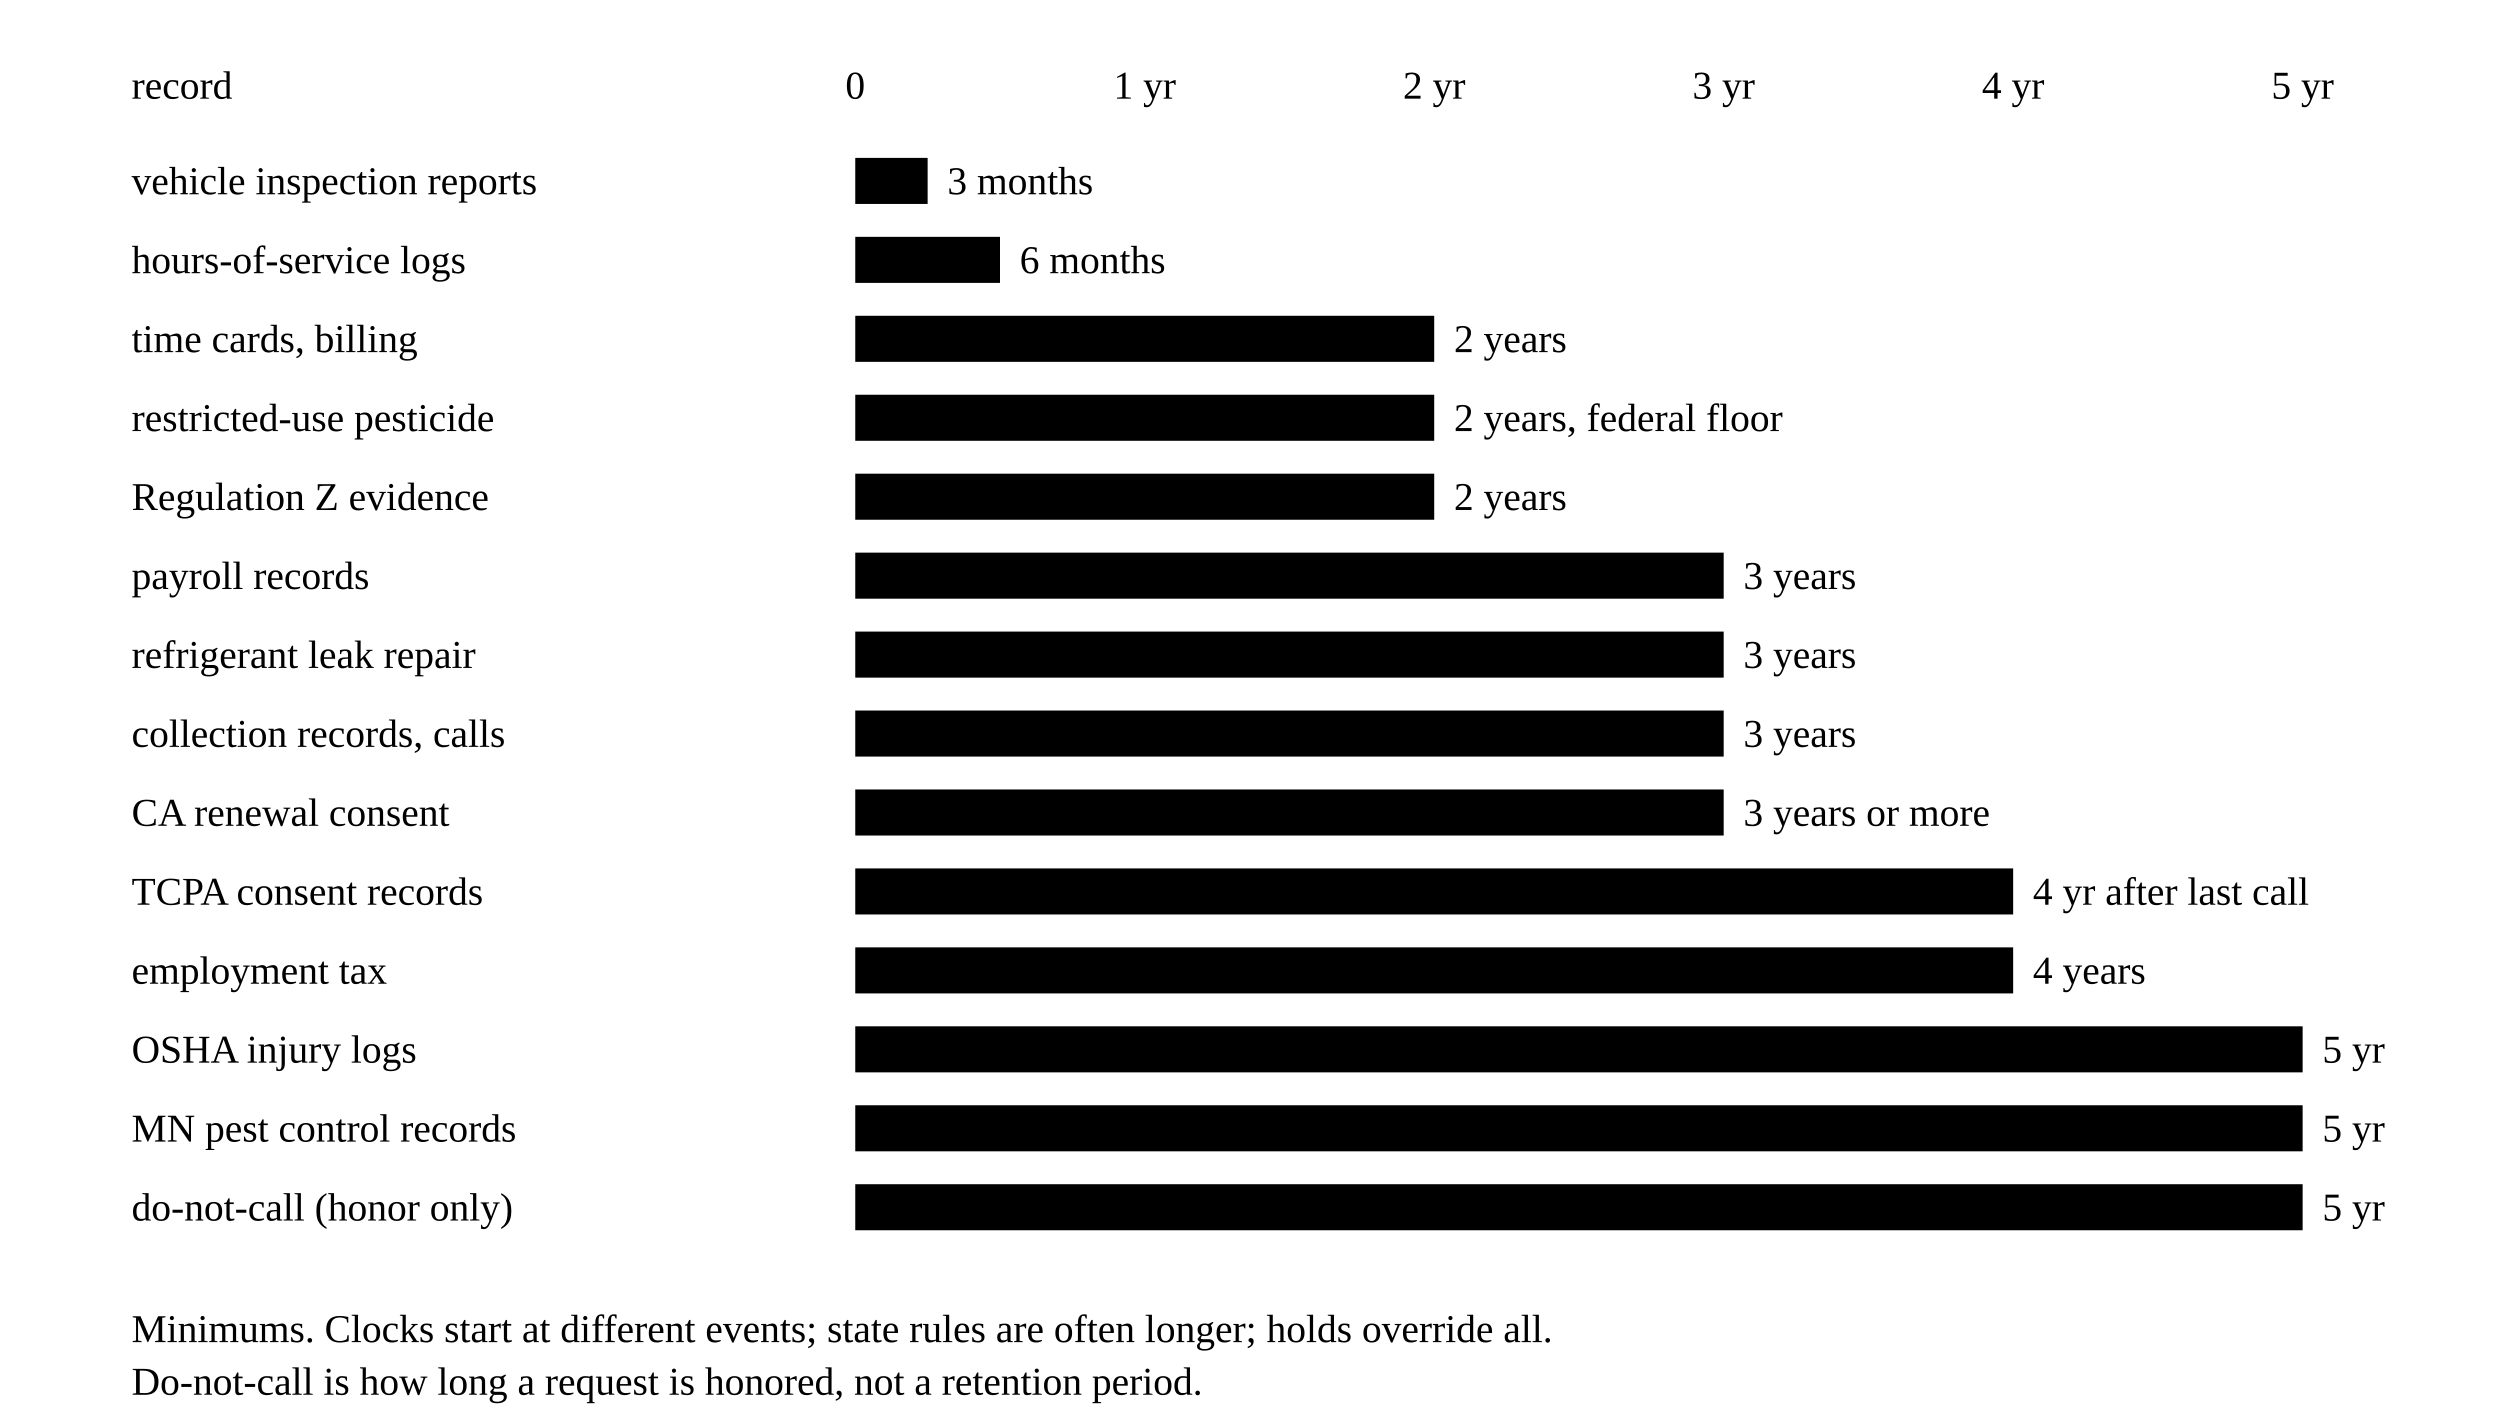
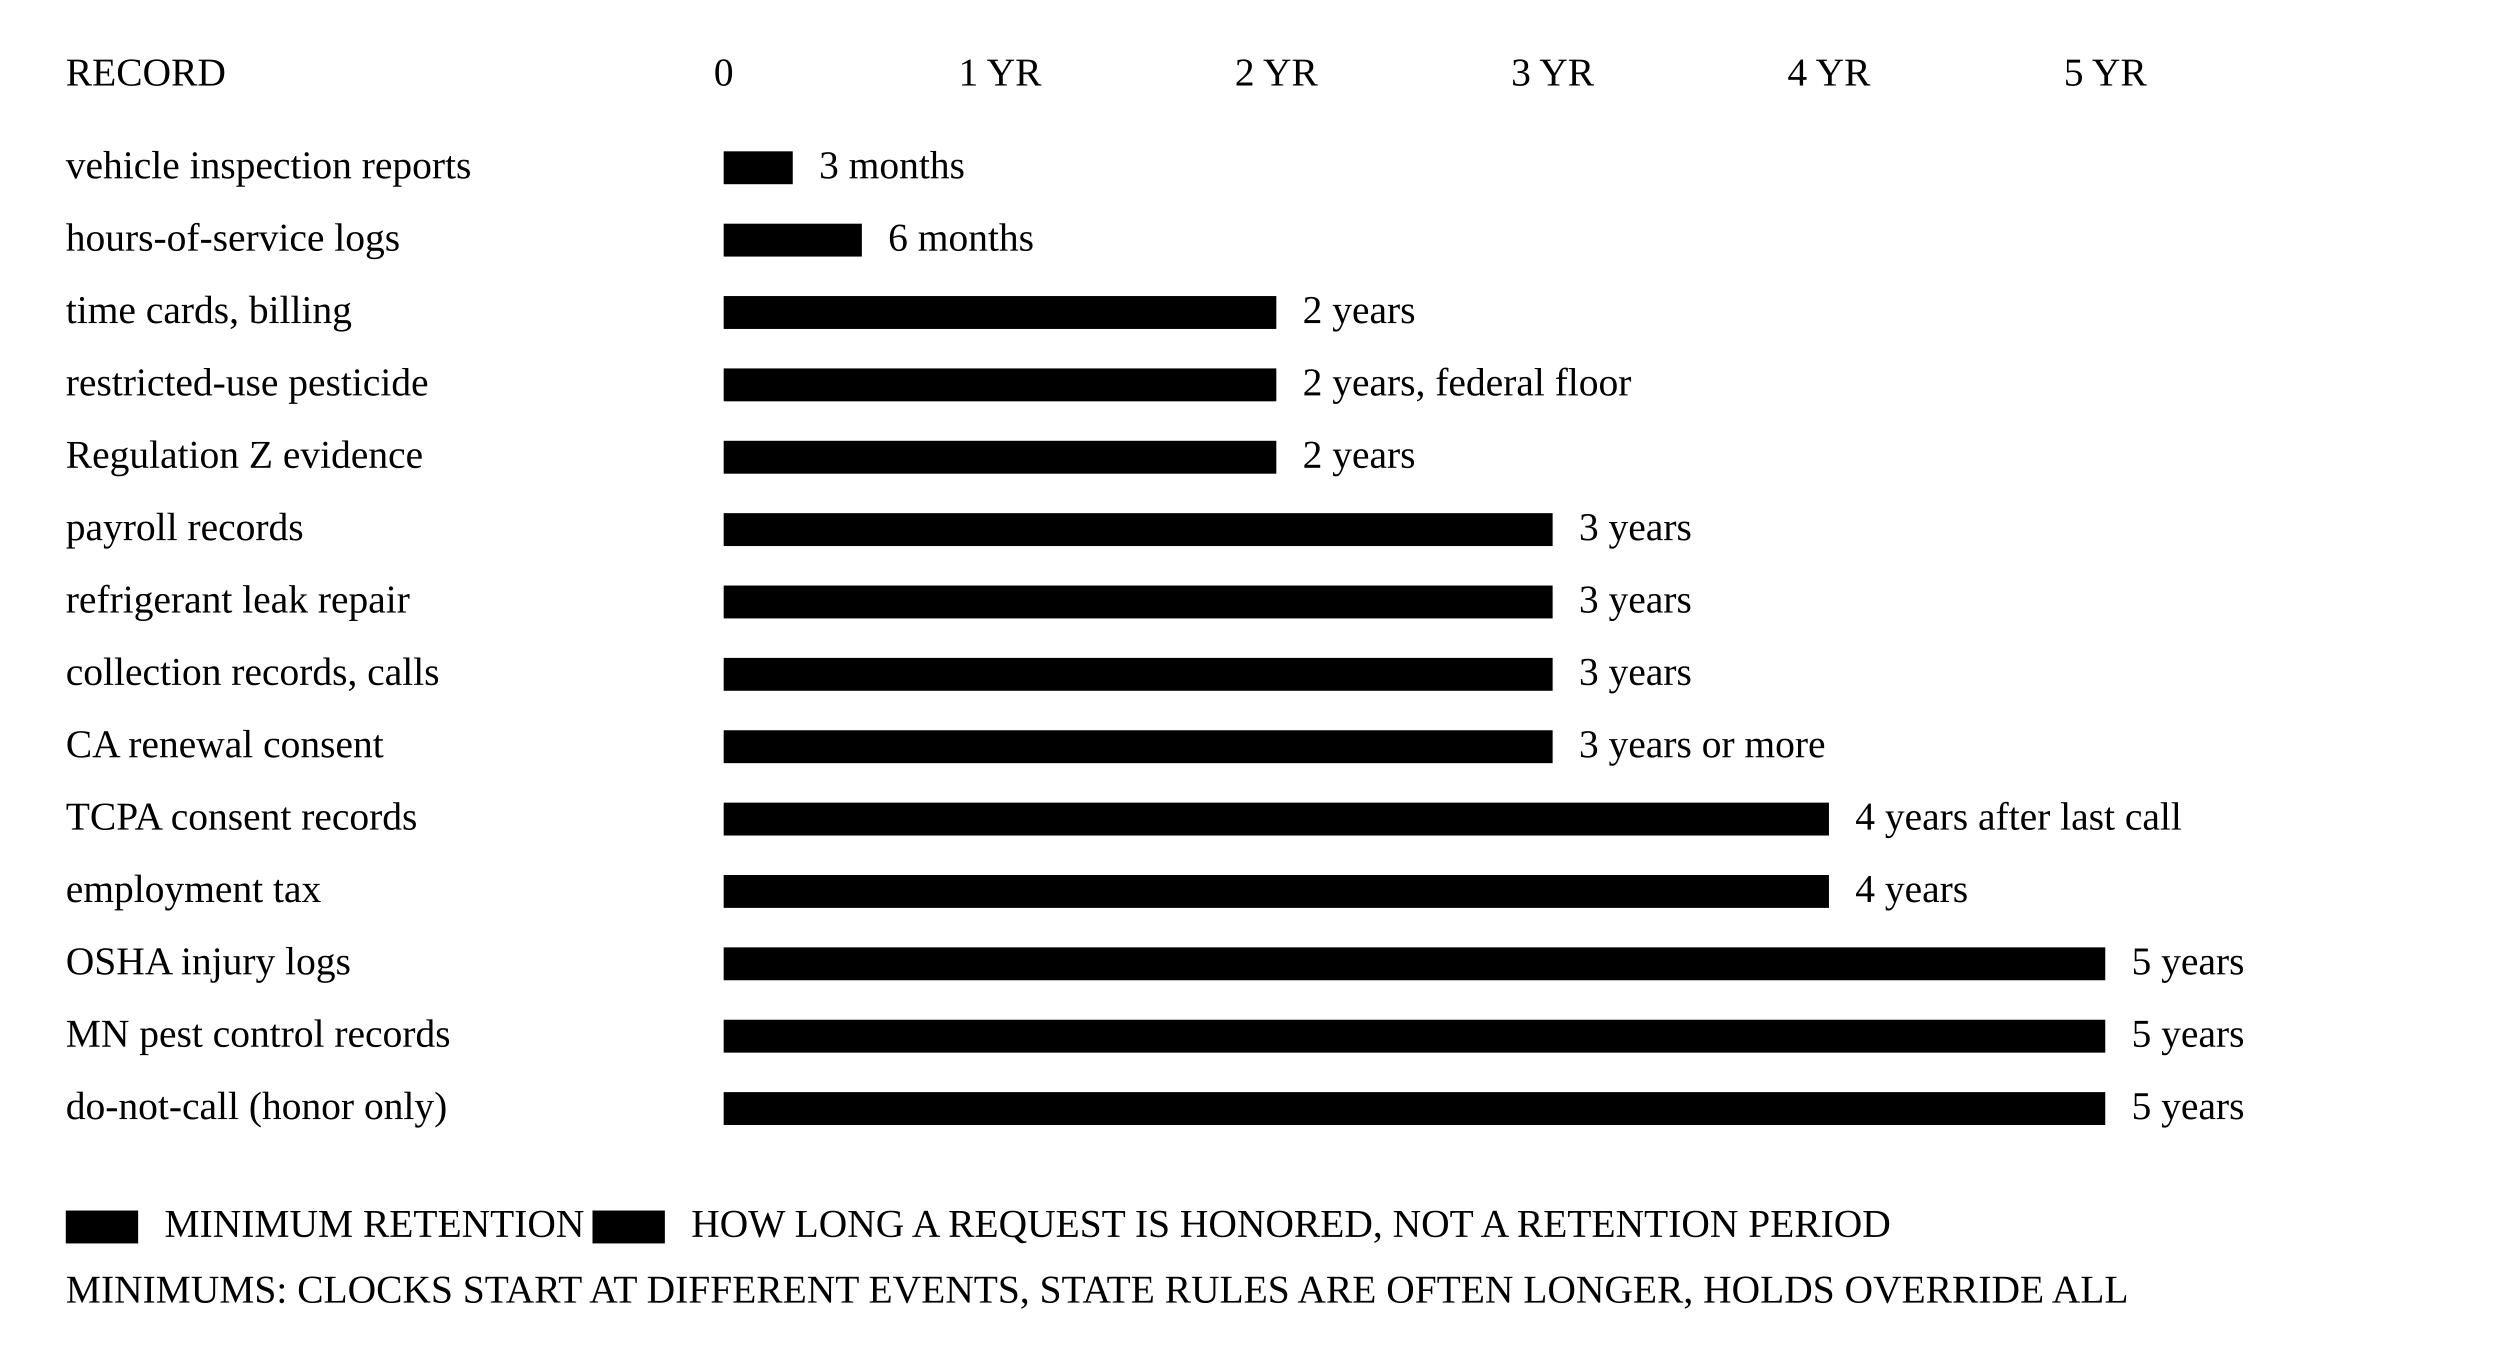
- <svg xmlns="http://www.w3.org/2000/svg" viewBox="0 0 760 434">
-   <text class="cap" x="40" y="30">record</text>
-   <text class="cap" x="260" y="30" text-anchor="middle">0</text>
-   <text class="cap" x="348" y="30" text-anchor="middle">1 yr</text>
-   <text class="cap" x="436" y="30" text-anchor="middle">2 yr</text>
-   <text class="cap" x="524" y="30" text-anchor="middle">3 yr</text>
-   <text class="cap" x="612" y="30" text-anchor="middle">4 yr</text>
-   <text class="cap" x="700" y="30" text-anchor="middle">5 yr</text>
-   <path class="ln dash" d="M348,38V386M436,38V386M524,38V386M612,38V386M700,38V386" />
-   <path class="ln ink" d="M260,38V386" />
-   <text class="t" x="40" y="55" dominant-baseline="central">vehicle inspection reports</text>
-   <rect class="cell band" x="260" y="48" width="22" height="14" />
-   <text class="n" x="288" y="55" dominant-baseline="central">3 months</text>
-   <text class="t" x="40" y="79" dominant-baseline="central">hours-of-service logs</text>
-   <rect class="cell band" x="260" y="72" width="44" height="14" />
-   <text class="n" x="310" y="79" dominant-baseline="central">6 months</text>
-   <text class="t" x="40" y="103" dominant-baseline="central">time cards, billing</text>
-   <rect class="cell band" x="260" y="96" width="176" height="14" />
-   <text class="n" x="442" y="103" dominant-baseline="central">2 years</text>
-   <text class="t" x="40" y="127" dominant-baseline="central">restricted-use pesticide</text>
-   <rect class="cell band" x="260" y="120" width="176" height="14" />
-   <text class="n" x="442" y="127" dominant-baseline="central">2 years, federal floor</text>
-   <text class="t" x="40" y="151" dominant-baseline="central">Regulation Z evidence</text>
-   <rect class="cell band" x="260" y="144" width="176" height="14" />
-   <text class="n" x="442" y="151" dominant-baseline="central">2 years</text>
-   <text class="t" x="40" y="175" dominant-baseline="central">payroll records</text>
-   <rect class="cell band" x="260" y="168" width="264" height="14" />
-   <text class="n" x="530" y="175" dominant-baseline="central">3 years</text>
-   <text class="t" x="40" y="199" dominant-baseline="central">refrigerant leak repair</text>
-   <rect class="cell band" x="260" y="192" width="264" height="14" />
-   <text class="n" x="530" y="199" dominant-baseline="central">3 years</text>
-   <text class="t" x="40" y="223" dominant-baseline="central">collection records, calls</text>
-   <rect class="cell band" x="260" y="216" width="264" height="14" />
-   <text class="n" x="530" y="223" dominant-baseline="central">3 years</text>
-   <text class="t" x="40" y="247" dominant-baseline="central">CA renewal consent</text>
-   <rect class="cell band" x="260" y="240" width="264" height="14" />
-   <text class="n" x="530" y="247" dominant-baseline="central">3 years or more</text>
-   <text class="t" x="40" y="271" dominant-baseline="central">TCPA consent records</text>
-   <rect class="cell band" x="260" y="264" width="352" height="14" />
-   <text class="n" x="618" y="271" dominant-baseline="central">4 yr after last call</text>
-   <text class="t" x="40" y="295" dominant-baseline="central">employment tax</text>
-   <rect class="cell band" x="260" y="288" width="352" height="14" />
-   <text class="n" x="618" y="295" dominant-baseline="central">4 years</text>
-   <text class="t" x="40" y="319" dominant-baseline="central">OSHA injury logs</text>
-   <rect class="cell band" x="260" y="312" width="440" height="14" />
-   <text class="n" x="706" y="319" dominant-baseline="central">5 yr</text>
-   <text class="t hl" x="40" y="343" dominant-baseline="central">MN pest control records</text>
-   <rect class="cell hl" x="260" y="336" width="440" height="14" />
-   <text class="n hl" x="706" y="343" dominant-baseline="central">5 yr</text>
-   <text class="t" x="40" y="367" dominant-baseline="central">do-not-call (honor only)</text>
-   <rect class="cell ghost" x="260" y="360" width="440" height="14" />
-   <text class="n" x="706" y="367" dominant-baseline="central">5 yr</text>
-   <text class="n" x="40" y="408">Minimums. Clocks start at different events; state rules are often longer; holds override all.</text>
-   <text class="n" x="40" y="424">Do-not-call is how long a request is honored, not a retention period.</text>
+ <svg xmlns="http://www.w3.org/2000/svg" class="dwg" viewBox="0 0 760 414">
+   <defs>
+     <marker id="fo-atr-ah" viewBox="0 0 10 10" refX="10" refY="5" markerWidth="6" markerHeight="6" markerUnits="userSpaceOnUse" orient="auto-start-reverse">
+       <path class="ah ink" d="M0,1.6L10,5L0,8.4Z" />
+     </marker>
+     <marker id="fo-atr-ah-hl" viewBox="0 0 10 10" refX="10" refY="5" markerWidth="6" markerHeight="6" markerUnits="userSpaceOnUse" orient="auto-start-reverse">
+       <path class="ah hl" d="M0,1.6L10,5L0,8.4Z" />
+     </marker>
+     <pattern id="fo-atr-hatch" width="5" height="5" patternUnits="userSpaceOnUse" patternTransform="rotate(45)">
+       <path class="hatch-ln" d="M0,0V5" />
+     </pattern>
+   </defs>
+   <text class="th" x="20" y="26">RECORD</text>
+   <text class="th" x="220" y="26" text-anchor="middle">0</text>
+   <path class="obj" d="M220,30L220,36" />
+   <path class="obj" d="M220,352L220,358" />
+   <text class="th" x="304" y="26" text-anchor="middle">1 YR</text>
+   <path class="obj" d="M304,30L304,36" />
+   <path class="obj" d="M304,352L304,358" />
+   <text class="th" x="388" y="26" text-anchor="middle">2 YR</text>
+   <path class="obj" d="M388,30L388,36" />
+   <path class="obj" d="M388,352L388,358" />
+   <text class="th" x="472" y="26" text-anchor="middle">3 YR</text>
+   <path class="obj" d="M472,30L472,36" />
+   <path class="obj" d="M472,352L472,358" />
+   <text class="th" x="556" y="26" text-anchor="middle">4 YR</text>
+   <path class="obj" d="M556,30L556,36" />
+   <path class="obj" d="M556,352L556,358" />
+   <text class="th" x="640" y="26" text-anchor="middle">5 YR</text>
+   <path class="obj" d="M640,30L640,36" />
+   <path class="obj" d="M640,352L640,358" />
+   <path class="obj" d="M220,36L640,36" />
+   <path class="obj" d="M220,352L640,352" />
+   <path class="obj" d="M220,36L220,352" />
+   <text class="tc" x="20" y="54.2">vehicle inspection reports</text>
+   <rect class="obj fill-2" x="220" y="46" width="21" height="10" />
+   <text class="tc" x="249" y="54.2">3 months</text>
+   <text class="tc" x="20" y="76.2">hours-of-service logs</text>
+   <rect class="obj fill-2" x="220" y="68" width="42" height="10" />
+   <text class="tc" x="270" y="76.2">6 months</text>
+   <text class="tc" x="20" y="98.2">time cards, billing</text>
+   <rect class="obj fill-2" x="220" y="90" width="168" height="10" />
+   <text class="tc" x="396" y="98.2">2 years</text>
+   <text class="tc" x="20" y="120.2">restricted-use pesticide</text>
+   <rect class="obj fill-2" x="220" y="112" width="168" height="10" />
+   <text class="tc" x="396" y="120.2">2 years, federal floor</text>
+   <text class="tc" x="20" y="142.2">Regulation Z evidence</text>
+   <rect class="obj fill-2" x="220" y="134" width="168" height="10" />
+   <text class="tc" x="396" y="142.2">2 years</text>
+   <text class="tc" x="20" y="164.2">payroll records</text>
+   <rect class="obj fill-2" x="220" y="156" width="252" height="10" />
+   <text class="tc" x="480" y="164.2">3 years</text>
+   <text class="tc" x="20" y="186.2">refrigerant leak repair</text>
+   <rect class="obj fill-2" x="220" y="178" width="252" height="10" />
+   <text class="tc" x="480" y="186.2">3 years</text>
+   <text class="tc" x="20" y="208.2">collection records, calls</text>
+   <rect class="obj fill-2" x="220" y="200" width="252" height="10" />
+   <text class="tc" x="480" y="208.2">3 years</text>
+   <text class="tc" x="20" y="230.2">CA renewal consent</text>
+   <rect class="obj fill-2" x="220" y="222" width="252" height="10" />
+   <text class="tc" x="480" y="230.2">3 years or more</text>
+   <text class="tc" x="20" y="252.2">TCPA consent records</text>
+   <rect class="obj fill-2" x="220" y="244" width="336" height="10" />
+   <text class="tc" x="564" y="252.2">4 years after last call</text>
+   <text class="tc" x="20" y="274.2">employment tax</text>
+   <rect class="obj fill-2" x="220" y="266" width="336" height="10" />
+   <text class="tc" x="564" y="274.2">4 years</text>
+   <text class="tc" x="20" y="296.2">OSHA injury logs</text>
+   <rect class="obj fill-2" x="220" y="288" width="420" height="10" />
+   <text class="tc" x="648" y="296.2">5 years</text>
+   <text class="tc" x="20" y="318.2">MN pest control records</text>
+   <rect class="obj fill-2" x="220" y="310" width="420" height="10" />
+   <text class="tc" x="648" y="318.2">5 years</text>
+   <text class="tc" x="20" y="340.2">do-not-call (honor only)</text>
+   <rect class="slot" x="220" y="332" width="420" height="10" />
+   <text class="tc" x="648" y="340.2">5 years</text>
+   <rect class="obj fill-2" x="20" y="368" width="22" height="10" />
+   <text class="sl" x="50" y="376">MINIMUM RETENTION</text>
+   <rect class="slot" x="180.12" y="368" width="22" height="10" />
+   <text class="sl" x="210.12" y="376">HOW LONG A REQUEST IS HONORED, NOT A RETENTION PERIOD</text>
+   <text class="sl" x="20" y="396">MINIMUMS: CLOCKS START AT DIFFERENT EVENTS, STATE RULES ARE OFTEN LONGER, HOLDS OVERRIDE ALL</text>
</svg>
